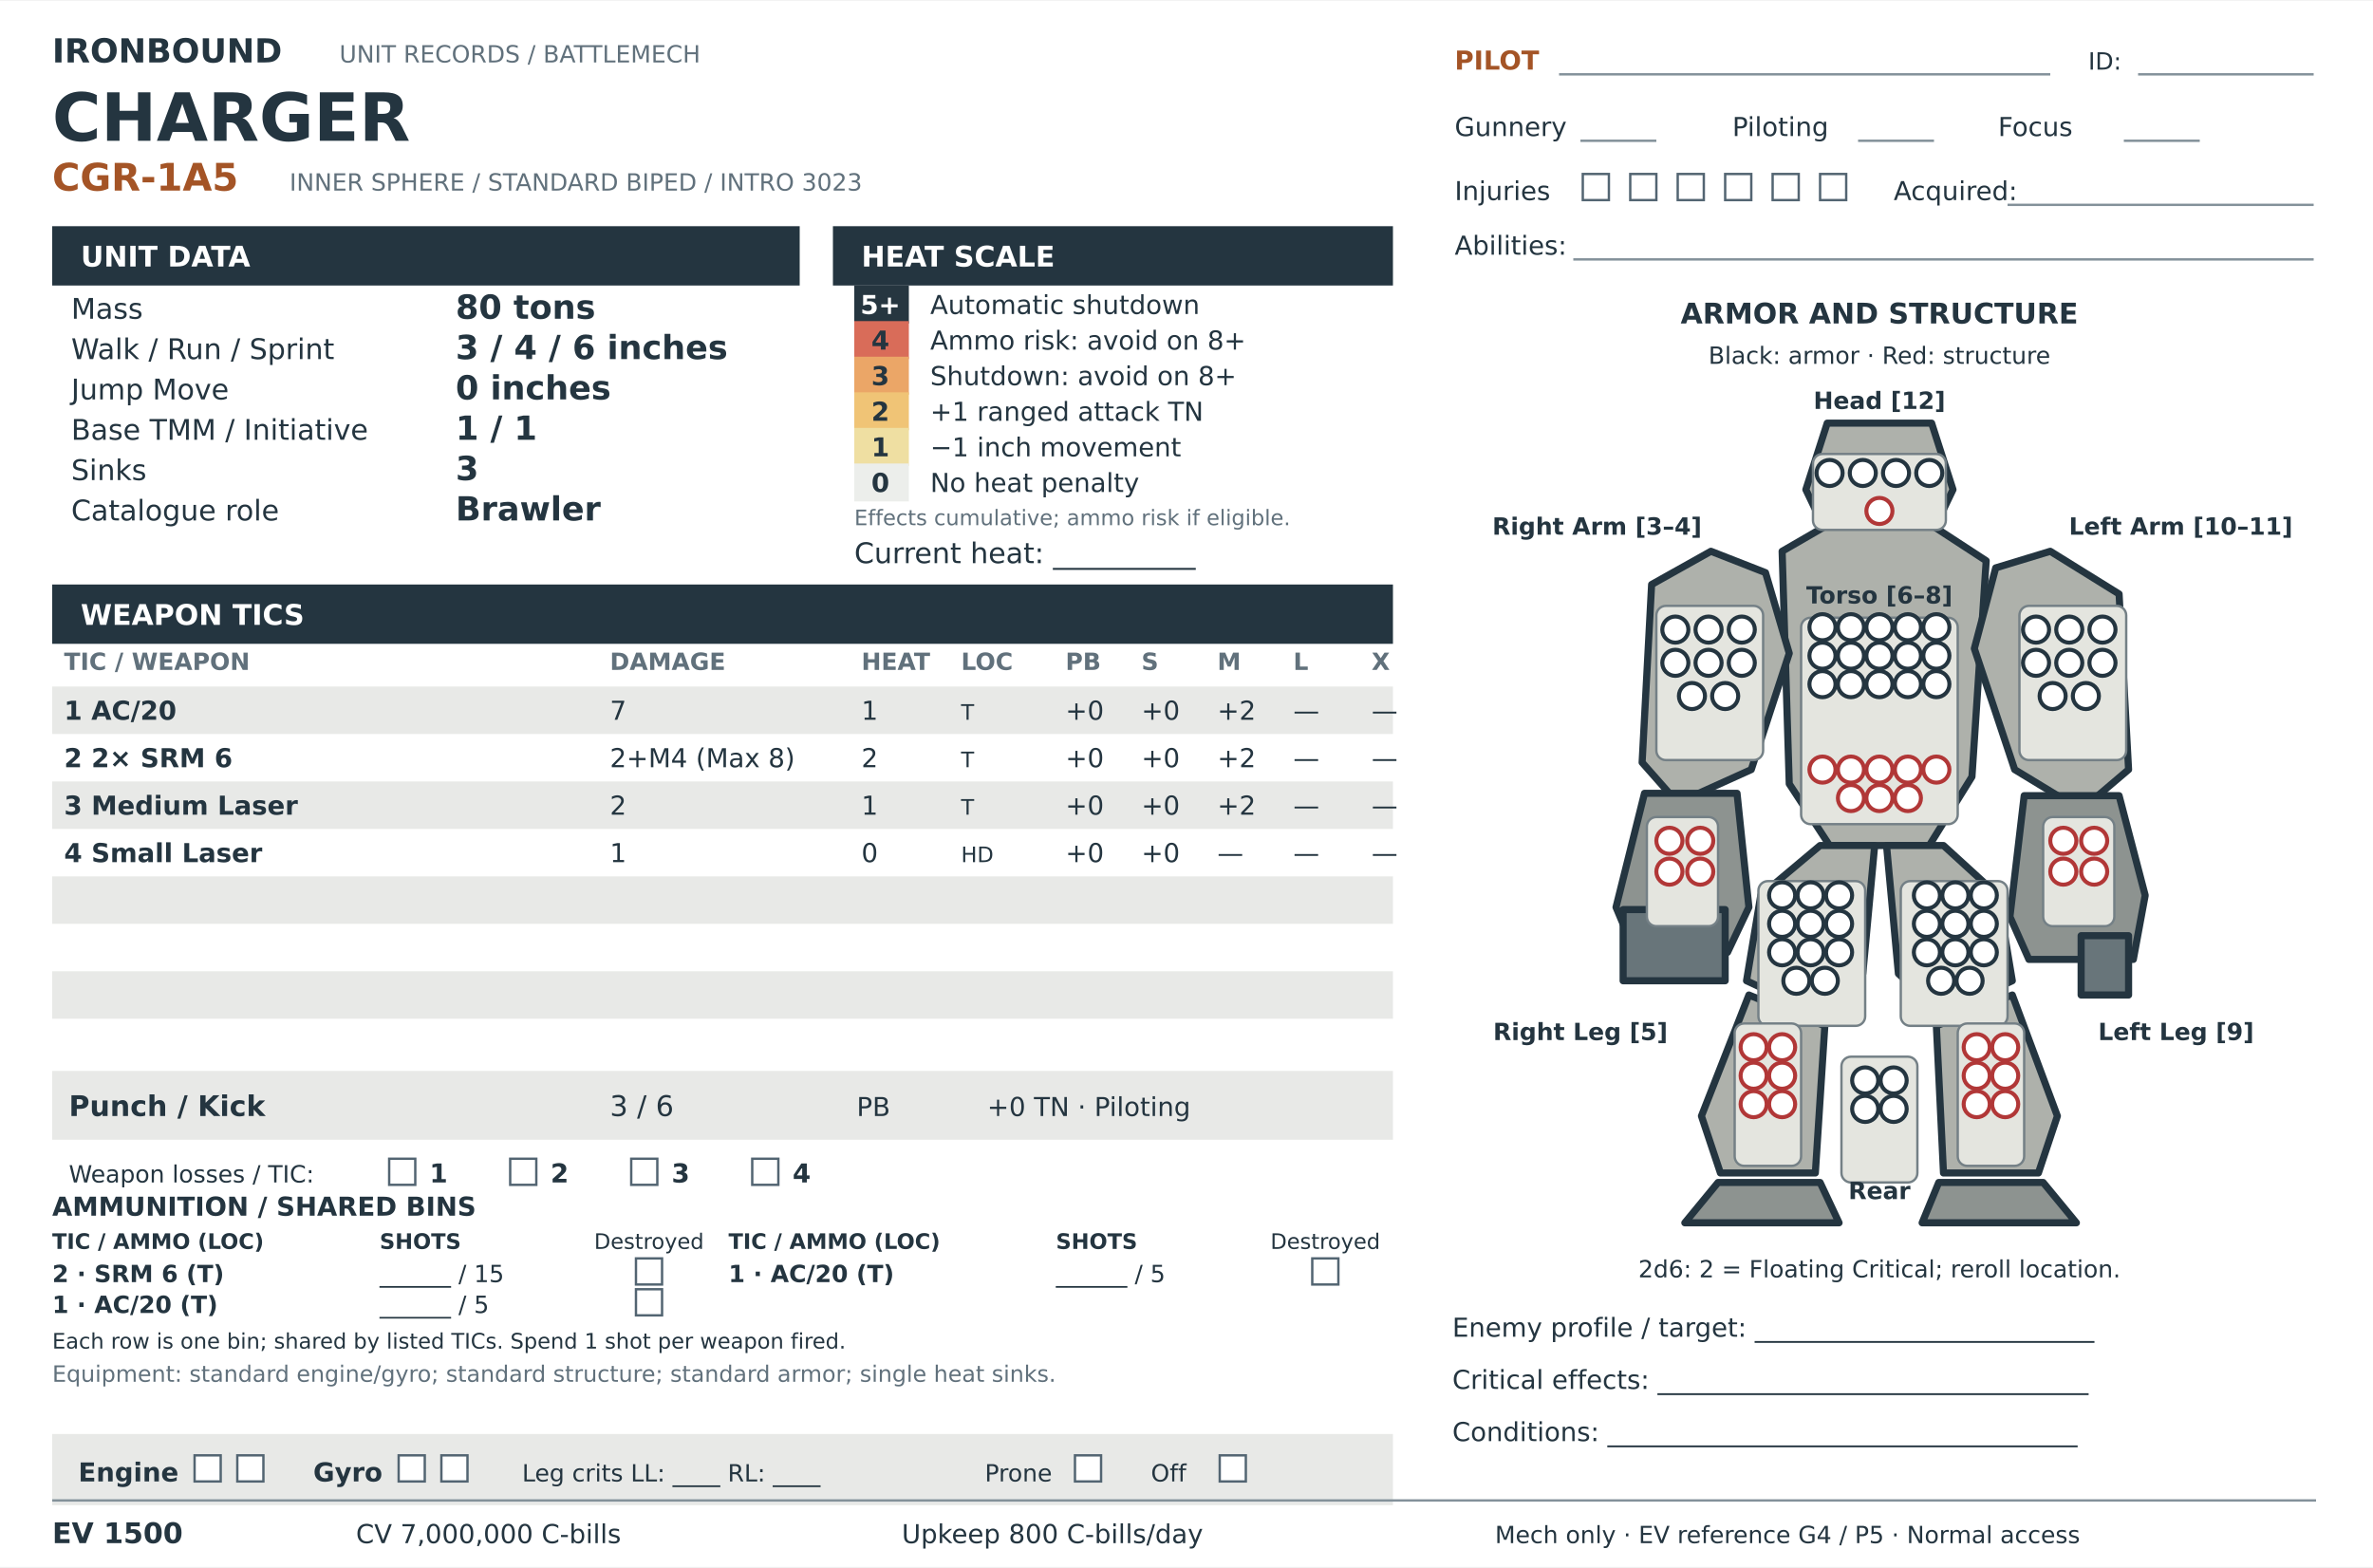
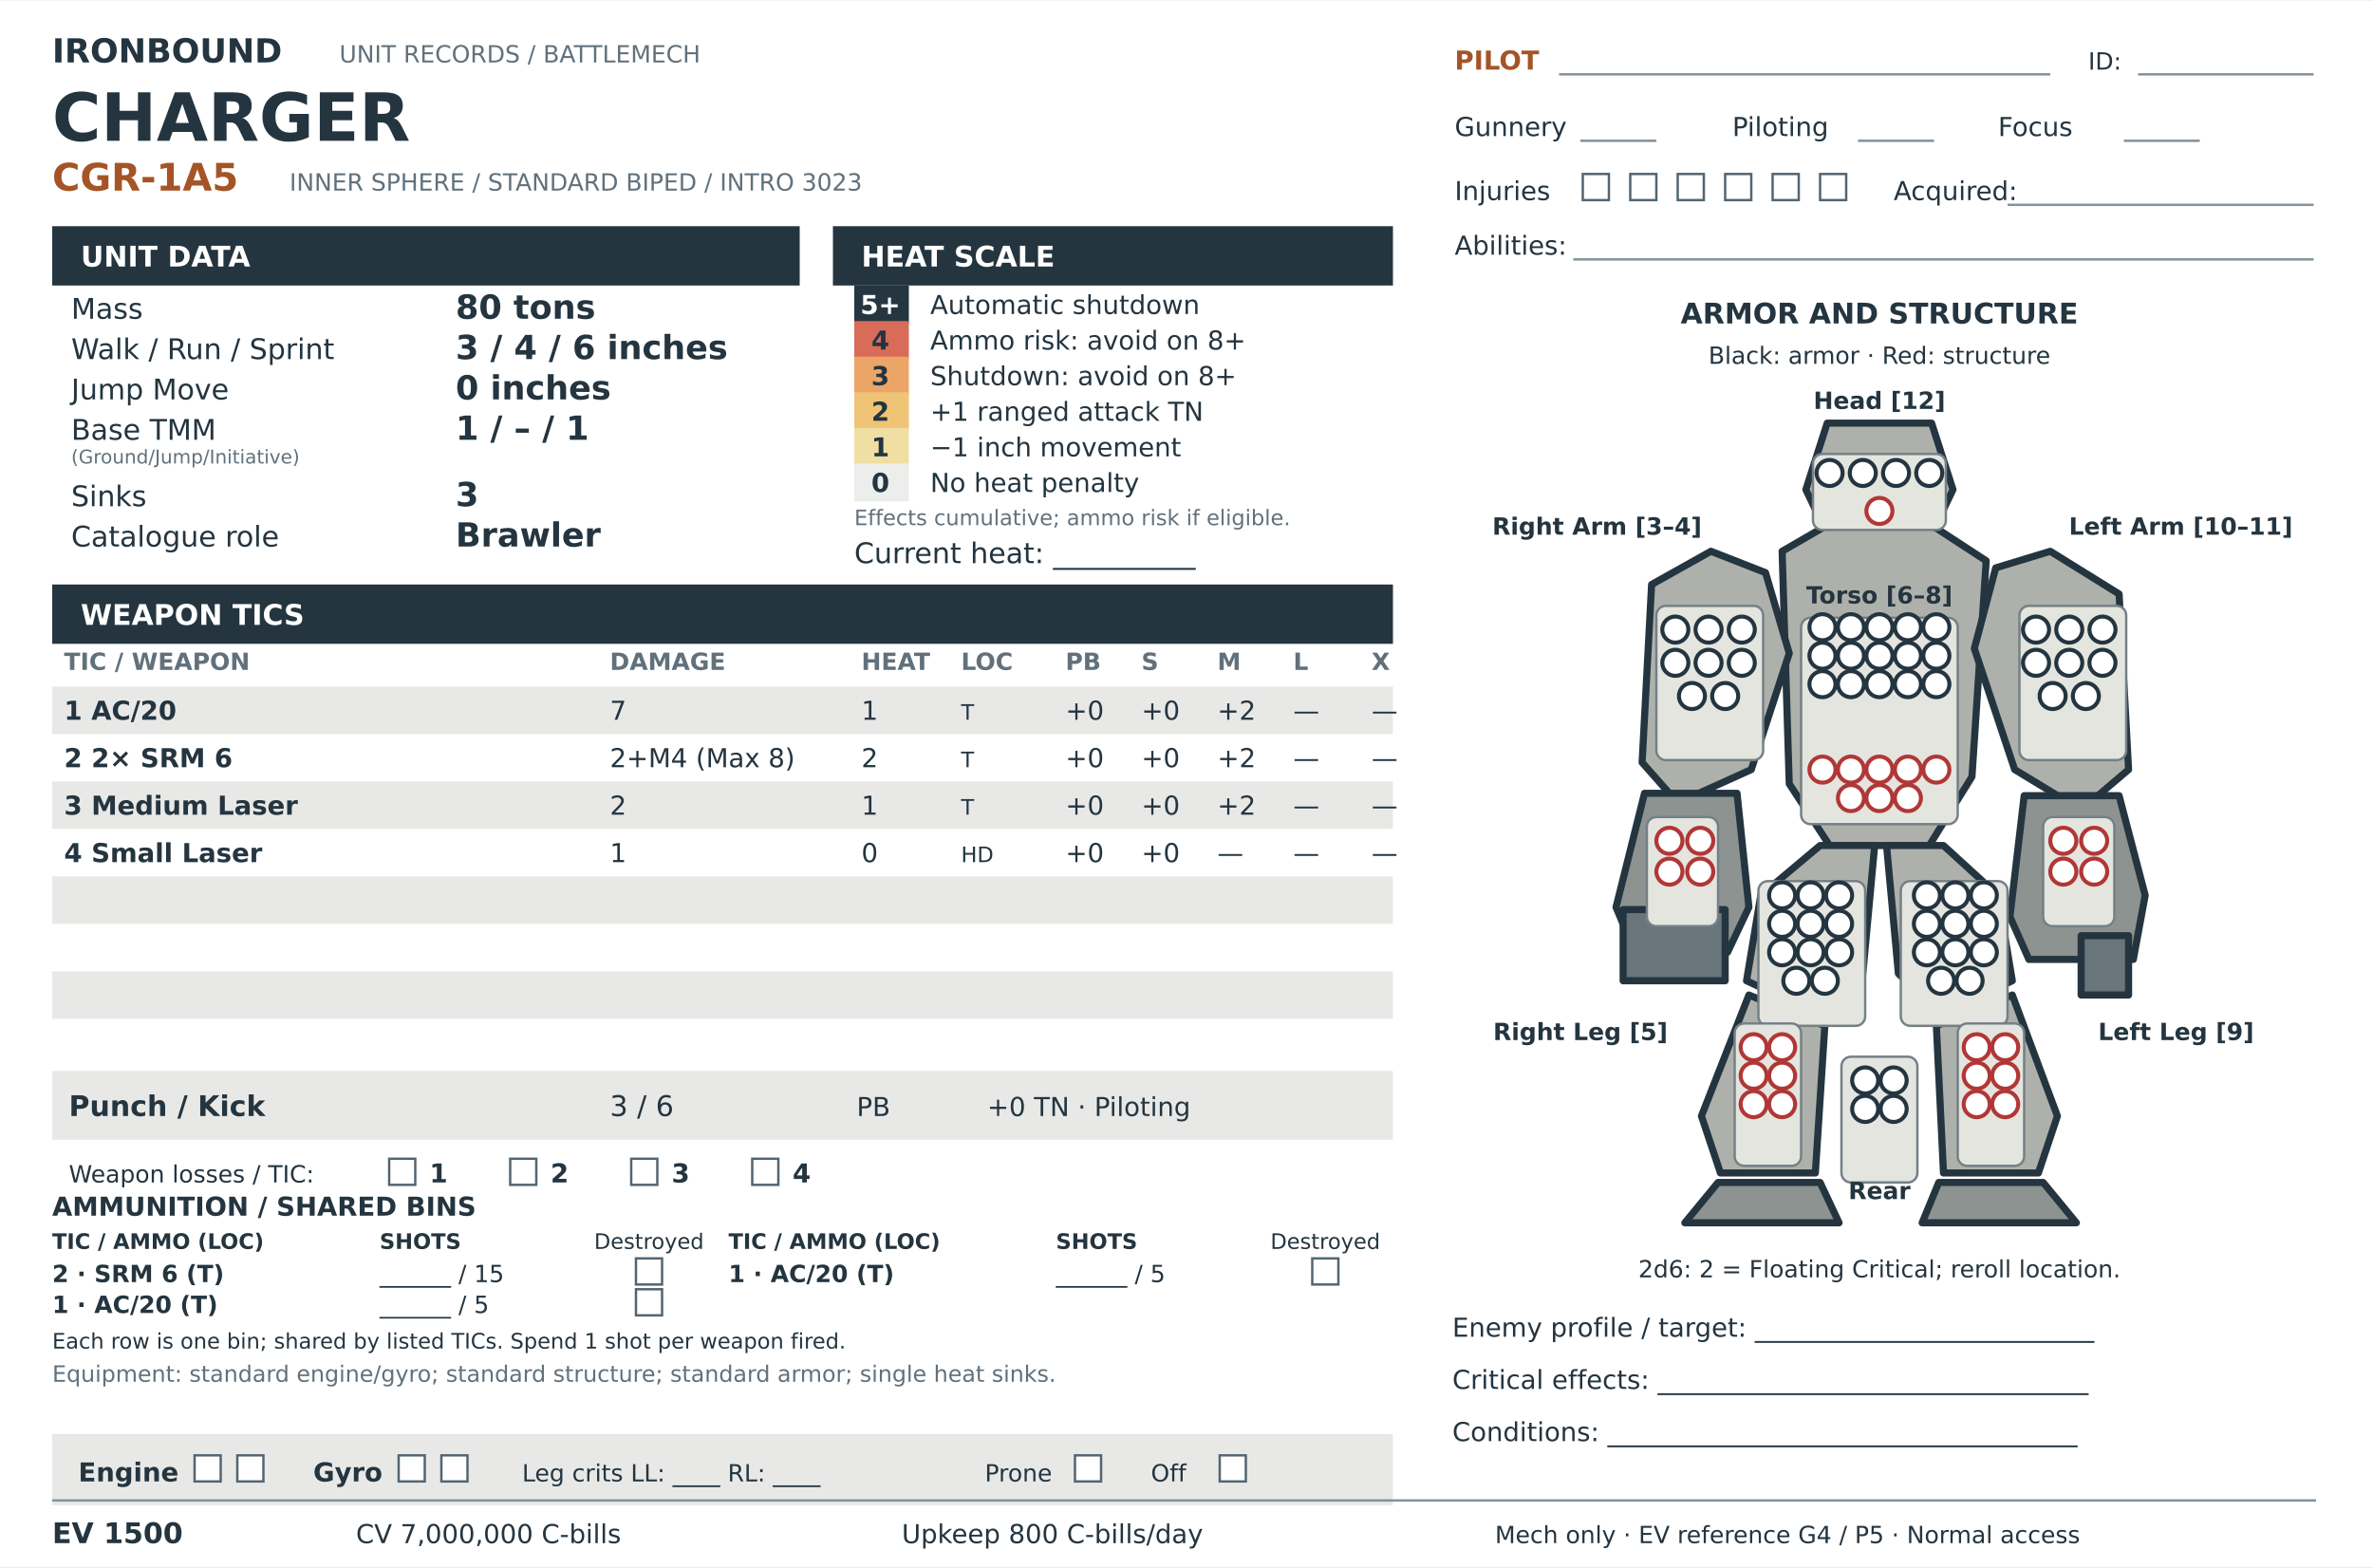
<svg xmlns="http://www.w3.org/2000/svg" width="277mm" height="183mm" viewBox="0 0 1000 660" role="img" aria-labelledby="title desc">
  <g font-family="Arial, Helvetica, sans-serif">
    <rect x="0" y="0" width="1000" height="660" rx="0" fill="#fff" stroke="none" />
    <text x="22" y="26" font-family="DejaVu Sans, Arial, sans-serif" font-size="14" font-weight="bold" fill="#243540" text-anchor="start">IRONBOUND</text>
    <text x="143" y="26" font-family="DejaVu Sans, Arial, sans-serif" font-size="10" fill="#61717c" text-anchor="start">UNIT RECORDS / BATTLEMECH</text>
    <text x="22" y="59" font-family="DejaVu Sans, Arial, sans-serif" font-size="28" font-weight="bold" fill="#243540" text-anchor="start">CHARGER</text>
    <text x="22" y="80" font-family="DejaVu Sans, Arial, sans-serif" font-size="16" font-weight="bold" fill="#a45426" text-anchor="start">CGR-1A5</text>
    <text x="122" y="80" font-family="DejaVu Sans, Arial, sans-serif" font-size="10" fill="#61717c" text-anchor="start">INNER SPHERE / STANDARD BIPED / INTRO 3023</text>
    <text x="613" y="29" font-family="DejaVu Sans, Arial, sans-serif" font-size="11" font-weight="bold" fill="#a45426" text-anchor="start">PILOT</text>
    <path d="M657 31H864" fill="none" stroke="#83919a" />
    <text x="880" y="29" font-family="DejaVu Sans, Arial, sans-serif" font-size="10" fill="#243540" text-anchor="start">ID:</text>
    <path d="M901 31H975" fill="none" stroke="#83919a" />
    <text x="613" y="57" font-family="DejaVu Sans, Arial, sans-serif" font-size="11" fill="#243540" text-anchor="start">Gunnery</text>
    <path d="M666 59H698" fill="none" stroke="#83919a" />
    <text x="730" y="57" font-family="DejaVu Sans, Arial, sans-serif" font-size="11" fill="#243540" text-anchor="start">Piloting</text>
    <path d="M783 59H815" fill="none" stroke="#83919a" />
    <text x="842" y="57" font-family="DejaVu Sans, Arial, sans-serif" font-size="11" fill="#243540" text-anchor="start">Focus</text>
    <path d="M895 59H927" fill="none" stroke="#83919a" />
    <text x="613" y="84" font-family="DejaVu Sans, Arial, sans-serif" font-size="11" fill="#243540" text-anchor="start">Injuries</text>
    <rect x="667" y="73" width="11" height="11" rx="0" fill="#fff" stroke="#536572" />
    <rect x="687" y="73" width="11" height="11" rx="0" fill="#fff" stroke="#536572" />
    <rect x="707" y="73" width="11" height="11" rx="0" fill="#fff" stroke="#536572" />
    <rect x="727" y="73" width="11" height="11" rx="0" fill="#fff" stroke="#536572" />
    <rect x="747" y="73" width="11" height="11" rx="0" fill="#fff" stroke="#536572" />
    <rect x="767" y="73" width="11" height="11" rx="0" fill="#fff" stroke="#536572" />
    <text x="798" y="84" font-family="DejaVu Sans, Arial, sans-serif" font-size="11" fill="#243540" text-anchor="start">Acquired:</text>
    <path d="M846 86H975" fill="none" stroke="#83919a" />
    <text x="613" y="107" font-family="DejaVu Sans, Arial, sans-serif" font-size="11" fill="#243540" text-anchor="start">Abilities:</text>
    <path d="M663 109H975" fill="none" stroke="#83919a" />
    <rect x="22" y="95" width="315" height="25" rx="0" fill="#243540" stroke="none" />
    <text x="34" y="112" font-family="DejaVu Sans, Arial, sans-serif" font-size="12" font-weight="bold" fill="#fff" text-anchor="start">UNIT DATA</text>
    <rect x="351" y="95" width="236" height="25" rx="0" fill="#243540" stroke="none" />
    <text x="363" y="112" font-family="DejaVu Sans, Arial, sans-serif" font-size="12" font-weight="bold" fill="#fff" text-anchor="start">HEAT SCALE</text>
    <text x="30" y="134" font-family="DejaVu Sans, Arial, sans-serif" font-size="12" fill="#243540" text-anchor="start">Mass</text>
    <text x="192" y="134" font-family="DejaVu Sans, Arial, sans-serif" font-size="14" font-weight="bold" fill="#243540" text-anchor="start">80 tons</text>
    <text x="30" y="151" font-family="DejaVu Sans, Arial, sans-serif" font-size="12" fill="#243540" text-anchor="start">Walk / Run / Sprint</text>
    <text x="192" y="151" font-family="DejaVu Sans, Arial, sans-serif" font-size="14" font-weight="bold" fill="#243540" text-anchor="start">3 / 4 / 6 inches</text>
    <text x="30" y="168" font-family="DejaVu Sans, Arial, sans-serif" font-size="12" fill="#243540" text-anchor="start">Jump Move</text>
    <text x="192" y="168" font-family="DejaVu Sans, Arial, sans-serif" font-size="14" font-weight="bold" fill="#243540" text-anchor="start">0 inches</text>
-     <text x="30" y="185" font-family="DejaVu Sans, Arial, sans-serif" font-size="12" fill="#243540" text-anchor="start">Base TMM / Initiative</text>
-     <text x="192" y="185" font-family="DejaVu Sans, Arial, sans-serif" font-size="14" font-weight="bold" fill="#243540" text-anchor="start">1 / 1</text>
-     <text x="30" y="202" font-family="DejaVu Sans, Arial, sans-serif" font-size="12" fill="#243540" text-anchor="start">Sinks</text>
-     <text x="192" y="202" font-family="DejaVu Sans, Arial, sans-serif" font-size="14" font-weight="bold" fill="#243540" text-anchor="start">3</text>
-     <text x="30" y="219" font-family="DejaVu Sans, Arial, sans-serif" font-size="12" fill="#243540" text-anchor="start">Catalogue role</text>
-     <text x="192" y="219" font-family="DejaVu Sans, Arial, sans-serif" font-size="14" font-weight="bold" fill="#243540" text-anchor="start">Brawler</text>
+     <text x="30" y="185" font-family="DejaVu Sans, Arial, sans-serif" font-size="12" fill="#243540" text-anchor="start">Base TMM</text>
+     <text x="30" y="195" font-family="DejaVu Sans, Arial, sans-serif" font-size="8" fill="#61717c" text-anchor="start">(Ground/Jump/Initiative)</text>
+     <text x="192" y="185" font-family="DejaVu Sans, Arial, sans-serif" font-size="14" font-weight="bold" fill="#243540" text-anchor="start">1 / – / 1</text>
+     <text x="30" y="213" font-family="DejaVu Sans, Arial, sans-serif" font-size="12" fill="#243540" text-anchor="start">Sinks</text>
+     <text x="192" y="213" font-family="DejaVu Sans, Arial, sans-serif" font-size="14" font-weight="bold" fill="#243540" text-anchor="start">3</text>
+     <text x="30" y="230" font-family="DejaVu Sans, Arial, sans-serif" font-size="12" fill="#243540" text-anchor="start">Catalogue role</text>
+     <text x="192" y="230" font-family="DejaVu Sans, Arial, sans-serif" font-size="14" font-weight="bold" fill="#243540" text-anchor="start">Brawler</text>
    <rect x="360" y="120" width="23" height="16" rx="0" fill="#263640" stroke="none" />
    <text x="371" y="132" font-family="DejaVu Sans, Arial, sans-serif" font-size="11" font-weight="bold" fill="#fff" text-anchor="middle">5+</text>
    <text x="392" y="132" font-family="DejaVu Sans, Arial, sans-serif" font-size="11" fill="#243540" text-anchor="start">Automatic shutdown</text>
    <rect x="360" y="135" width="23" height="16" rx="0" fill="#d96c59" stroke="none" />
    <text x="371" y="147" font-family="DejaVu Sans, Arial, sans-serif" font-size="11" font-weight="bold" fill="#243540" text-anchor="middle">4</text>
    <text x="392" y="147" font-family="DejaVu Sans, Arial, sans-serif" font-size="11" fill="#243540" text-anchor="start">Ammo risk: avoid on 8+</text>
    <rect x="360" y="150" width="23" height="16" rx="0" fill="#eba667" stroke="none" />
    <text x="371" y="162" font-family="DejaVu Sans, Arial, sans-serif" font-size="11" font-weight="bold" fill="#243540" text-anchor="middle">3</text>
    <text x="392" y="162" font-family="DejaVu Sans, Arial, sans-serif" font-size="11" fill="#243540" text-anchor="start">Shutdown: avoid on 8+</text>
    <rect x="360" y="165" width="23" height="16" rx="0" fill="#f0c476" stroke="none" />
    <text x="371" y="177" font-family="DejaVu Sans, Arial, sans-serif" font-size="11" font-weight="bold" fill="#243540" text-anchor="middle">2</text>
    <text x="392" y="177" font-family="DejaVu Sans, Arial, sans-serif" font-size="11" fill="#243540" text-anchor="start">+1 ranged attack TN</text>
    <rect x="360" y="180" width="23" height="16" rx="0" fill="#efdfa2" stroke="none" />
    <text x="371" y="192" font-family="DejaVu Sans, Arial, sans-serif" font-size="11" font-weight="bold" fill="#243540" text-anchor="middle">1</text>
    <text x="392" y="192" font-family="DejaVu Sans, Arial, sans-serif" font-size="11" fill="#243540" text-anchor="start">−1 inch movement</text>
    <rect x="360" y="195" width="23" height="16" rx="0" fill="#eceeeb" stroke="none" />
    <text x="371" y="207" font-family="DejaVu Sans, Arial, sans-serif" font-size="11" font-weight="bold" fill="#243540" text-anchor="middle">0</text>
    <text x="392" y="207" font-family="DejaVu Sans, Arial, sans-serif" font-size="11" fill="#243540" text-anchor="start">No heat penalty</text>
    <text x="360" y="221" font-family="DejaVu Sans, Arial, sans-serif" font-size="9" fill="#61717c" text-anchor="start">Effects cumulative; ammo risk if eligible.</text>
    <text x="360" y="237" font-family="DejaVu Sans, Arial, sans-serif" font-size="12" fill="#243540" text-anchor="start">Current heat: __________</text>
    <rect x="22" y="246" width="565" height="25" rx="0" fill="#243540" stroke="none" />
    <text x="34" y="263" font-family="DejaVu Sans, Arial, sans-serif" font-size="12" font-weight="bold" fill="#fff" text-anchor="start">WEAPON TICS</text>
    <text x="27" y="282" font-family="DejaVu Sans, Arial, sans-serif" font-size="10" font-weight="bold" fill="#61717c" text-anchor="start">TIC / WEAPON</text>
    <text x="257" y="282" font-family="DejaVu Sans, Arial, sans-serif" font-size="10" font-weight="bold" fill="#61717c" text-anchor="start">DAMAGE</text>
    <text x="363" y="282" font-family="DejaVu Sans, Arial, sans-serif" font-size="10" font-weight="bold" fill="#61717c" text-anchor="start">HEAT</text>
    <text x="405" y="282" font-family="DejaVu Sans, Arial, sans-serif" font-size="10" font-weight="bold" fill="#61717c" text-anchor="start">LOC</text>
    <text x="449" y="282" font-family="DejaVu Sans, Arial, sans-serif" font-size="10" font-weight="bold" fill="#61717c" text-anchor="start">PB</text>
    <text x="481" y="282" font-family="DejaVu Sans, Arial, sans-serif" font-size="10" font-weight="bold" fill="#61717c" text-anchor="start">S</text>
    <text x="513" y="282" font-family="DejaVu Sans, Arial, sans-serif" font-size="10" font-weight="bold" fill="#61717c" text-anchor="start">M</text>
    <text x="545" y="282" font-family="DejaVu Sans, Arial, sans-serif" font-size="10" font-weight="bold" fill="#61717c" text-anchor="start">L</text>
    <text x="578" y="282" font-family="DejaVu Sans, Arial, sans-serif" font-size="10" font-weight="bold" fill="#61717c" text-anchor="start">X</text>
    <rect x="22" y="289" width="565" height="20" rx="0" fill="#e8e9e7" stroke="none" />
    <text x="27" y="303" font-family="DejaVu Sans, Arial, sans-serif" font-size="11" fill="#243540" text-anchor="start" font-weight="bold">1  AC/20</text>
    <text x="257" y="303" font-family="DejaVu Sans, Arial, sans-serif" font-size="11" fill="#243540" text-anchor="start">7</text>
    <text x="363" y="303" font-family="DejaVu Sans, Arial, sans-serif" font-size="11" fill="#243540" text-anchor="start">1</text>
    <text x="405" y="303" font-family="DejaVu Sans, Arial, sans-serif" font-size="9" fill="#243540" text-anchor="start">T</text>
    <text x="449" y="303" font-family="DejaVu Sans, Arial, sans-serif" font-size="11" fill="#243540" text-anchor="start">+0</text>
    <text x="481" y="303" font-family="DejaVu Sans, Arial, sans-serif" font-size="11" fill="#243540" text-anchor="start">+0</text>
    <text x="513" y="303" font-family="DejaVu Sans, Arial, sans-serif" font-size="11" fill="#243540" text-anchor="start">+2</text>
    <text x="545" y="303" font-family="DejaVu Sans, Arial, sans-serif" font-size="11" fill="#243540" text-anchor="start">—</text>
    <text x="578" y="303" font-family="DejaVu Sans, Arial, sans-serif" font-size="11" fill="#243540" text-anchor="start">—</text>
    <text x="27" y="323" font-family="DejaVu Sans, Arial, sans-serif" font-size="11" fill="#243540" text-anchor="start" font-weight="bold">2  2× SRM 6</text>
    <text x="257" y="323" font-family="DejaVu Sans, Arial, sans-serif" font-size="11" fill="#243540" text-anchor="start">2+M4 (Max 8)</text>
    <text x="363" y="323" font-family="DejaVu Sans, Arial, sans-serif" font-size="11" fill="#243540" text-anchor="start">2</text>
    <text x="405" y="323" font-family="DejaVu Sans, Arial, sans-serif" font-size="9" fill="#243540" text-anchor="start">T</text>
    <text x="449" y="323" font-family="DejaVu Sans, Arial, sans-serif" font-size="11" fill="#243540" text-anchor="start">+0</text>
    <text x="481" y="323" font-family="DejaVu Sans, Arial, sans-serif" font-size="11" fill="#243540" text-anchor="start">+0</text>
    <text x="513" y="323" font-family="DejaVu Sans, Arial, sans-serif" font-size="11" fill="#243540" text-anchor="start">+2</text>
    <text x="545" y="323" font-family="DejaVu Sans, Arial, sans-serif" font-size="11" fill="#243540" text-anchor="start">—</text>
    <text x="578" y="323" font-family="DejaVu Sans, Arial, sans-serif" font-size="11" fill="#243540" text-anchor="start">—</text>
    <rect x="22" y="329" width="565" height="20" rx="0" fill="#e8e9e7" stroke="none" />
    <text x="27" y="343" font-family="DejaVu Sans, Arial, sans-serif" font-size="11" fill="#243540" text-anchor="start" font-weight="bold">3  Medium Laser</text>
    <text x="257" y="343" font-family="DejaVu Sans, Arial, sans-serif" font-size="11" fill="#243540" text-anchor="start">2</text>
    <text x="363" y="343" font-family="DejaVu Sans, Arial, sans-serif" font-size="11" fill="#243540" text-anchor="start">1</text>
    <text x="405" y="343" font-family="DejaVu Sans, Arial, sans-serif" font-size="9" fill="#243540" text-anchor="start">T</text>
    <text x="449" y="343" font-family="DejaVu Sans, Arial, sans-serif" font-size="11" fill="#243540" text-anchor="start">+0</text>
    <text x="481" y="343" font-family="DejaVu Sans, Arial, sans-serif" font-size="11" fill="#243540" text-anchor="start">+0</text>
    <text x="513" y="343" font-family="DejaVu Sans, Arial, sans-serif" font-size="11" fill="#243540" text-anchor="start">+2</text>
    <text x="545" y="343" font-family="DejaVu Sans, Arial, sans-serif" font-size="11" fill="#243540" text-anchor="start">—</text>
    <text x="578" y="343" font-family="DejaVu Sans, Arial, sans-serif" font-size="11" fill="#243540" text-anchor="start">—</text>
    <text x="27" y="363" font-family="DejaVu Sans, Arial, sans-serif" font-size="11" fill="#243540" text-anchor="start" font-weight="bold">4  Small Laser</text>
    <text x="257" y="363" font-family="DejaVu Sans, Arial, sans-serif" font-size="11" fill="#243540" text-anchor="start">1</text>
    <text x="363" y="363" font-family="DejaVu Sans, Arial, sans-serif" font-size="11" fill="#243540" text-anchor="start">0</text>
    <text x="405" y="363" font-family="DejaVu Sans, Arial, sans-serif" font-size="9" fill="#243540" text-anchor="start">HD</text>
    <text x="449" y="363" font-family="DejaVu Sans, Arial, sans-serif" font-size="11" fill="#243540" text-anchor="start">+0</text>
    <text x="481" y="363" font-family="DejaVu Sans, Arial, sans-serif" font-size="11" fill="#243540" text-anchor="start">+0</text>
    <text x="513" y="363" font-family="DejaVu Sans, Arial, sans-serif" font-size="11" fill="#243540" text-anchor="start">—</text>
    <text x="545" y="363" font-family="DejaVu Sans, Arial, sans-serif" font-size="11" fill="#243540" text-anchor="start">—</text>
    <text x="578" y="363" font-family="DejaVu Sans, Arial, sans-serif" font-size="11" fill="#243540" text-anchor="start">—</text>
    <rect x="22" y="369" width="565" height="20" rx="0" fill="#e8e9e7" stroke="none" />
    <text x="27" y="383" font-family="DejaVu Sans, Arial, sans-serif" font-size="11" fill="#243540" text-anchor="start" font-weight="bold" />
    <text x="257" y="383" font-family="DejaVu Sans, Arial, sans-serif" font-size="11" fill="#243540" text-anchor="start" />
    <text x="363" y="383" font-family="DejaVu Sans, Arial, sans-serif" font-size="11" fill="#243540" text-anchor="start" />
    <text x="405" y="383" font-family="DejaVu Sans, Arial, sans-serif" font-size="9" fill="#243540" text-anchor="start" />
    <text x="449" y="383" font-family="DejaVu Sans, Arial, sans-serif" font-size="11" fill="#243540" text-anchor="start" />
    <text x="481" y="383" font-family="DejaVu Sans, Arial, sans-serif" font-size="11" fill="#243540" text-anchor="start" />
    <text x="513" y="383" font-family="DejaVu Sans, Arial, sans-serif" font-size="11" fill="#243540" text-anchor="start" />
    <text x="545" y="383" font-family="DejaVu Sans, Arial, sans-serif" font-size="11" fill="#243540" text-anchor="start" />
    <text x="578" y="383" font-family="DejaVu Sans, Arial, sans-serif" font-size="11" fill="#243540" text-anchor="start" />
    <text x="27" y="403" font-family="DejaVu Sans, Arial, sans-serif" font-size="11" fill="#243540" text-anchor="start" font-weight="bold" />
    <text x="257" y="403" font-family="DejaVu Sans, Arial, sans-serif" font-size="11" fill="#243540" text-anchor="start" />
    <text x="363" y="403" font-family="DejaVu Sans, Arial, sans-serif" font-size="11" fill="#243540" text-anchor="start" />
    <text x="405" y="403" font-family="DejaVu Sans, Arial, sans-serif" font-size="9" fill="#243540" text-anchor="start" />
    <text x="449" y="403" font-family="DejaVu Sans, Arial, sans-serif" font-size="11" fill="#243540" text-anchor="start" />
    <text x="481" y="403" font-family="DejaVu Sans, Arial, sans-serif" font-size="11" fill="#243540" text-anchor="start" />
    <text x="513" y="403" font-family="DejaVu Sans, Arial, sans-serif" font-size="11" fill="#243540" text-anchor="start" />
    <text x="545" y="403" font-family="DejaVu Sans, Arial, sans-serif" font-size="11" fill="#243540" text-anchor="start" />
    <text x="578" y="403" font-family="DejaVu Sans, Arial, sans-serif" font-size="11" fill="#243540" text-anchor="start" />
    <rect x="22" y="409" width="565" height="20" rx="0" fill="#e8e9e7" stroke="none" />
    <text x="27" y="423" font-family="DejaVu Sans, Arial, sans-serif" font-size="11" fill="#243540" text-anchor="start" font-weight="bold" />
    <text x="257" y="423" font-family="DejaVu Sans, Arial, sans-serif" font-size="11" fill="#243540" text-anchor="start" />
    <text x="363" y="423" font-family="DejaVu Sans, Arial, sans-serif" font-size="11" fill="#243540" text-anchor="start" />
    <text x="405" y="423" font-family="DejaVu Sans, Arial, sans-serif" font-size="9" fill="#243540" text-anchor="start" />
    <text x="449" y="423" font-family="DejaVu Sans, Arial, sans-serif" font-size="11" fill="#243540" text-anchor="start" />
    <text x="481" y="423" font-family="DejaVu Sans, Arial, sans-serif" font-size="11" fill="#243540" text-anchor="start" />
    <text x="513" y="423" font-family="DejaVu Sans, Arial, sans-serif" font-size="11" fill="#243540" text-anchor="start" />
    <text x="545" y="423" font-family="DejaVu Sans, Arial, sans-serif" font-size="11" fill="#243540" text-anchor="start" />
    <text x="578" y="423" font-family="DejaVu Sans, Arial, sans-serif" font-size="11" fill="#243540" text-anchor="start" />
    <text x="27" y="443" font-family="DejaVu Sans, Arial, sans-serif" font-size="11" fill="#243540" text-anchor="start" font-weight="bold" />
    <text x="257" y="443" font-family="DejaVu Sans, Arial, sans-serif" font-size="11" fill="#243540" text-anchor="start" />
    <text x="363" y="443" font-family="DejaVu Sans, Arial, sans-serif" font-size="11" fill="#243540" text-anchor="start" />
    <text x="405" y="443" font-family="DejaVu Sans, Arial, sans-serif" font-size="9" fill="#243540" text-anchor="start" />
    <text x="449" y="443" font-family="DejaVu Sans, Arial, sans-serif" font-size="11" fill="#243540" text-anchor="start" />
    <text x="481" y="443" font-family="DejaVu Sans, Arial, sans-serif" font-size="11" fill="#243540" text-anchor="start" />
    <text x="513" y="443" font-family="DejaVu Sans, Arial, sans-serif" font-size="11" fill="#243540" text-anchor="start" />
    <text x="545" y="443" font-family="DejaVu Sans, Arial, sans-serif" font-size="11" fill="#243540" text-anchor="start" />
    <text x="578" y="443" font-family="DejaVu Sans, Arial, sans-serif" font-size="11" fill="#243540" text-anchor="start" />
    <rect x="22" y="451" width="565" height="29" rx="0" fill="#e8e9e7" stroke="none" />
    <text x="29" y="470" font-family="DejaVu Sans, Arial, sans-serif" font-size="12" font-weight="bold" fill="#243540" text-anchor="start">Punch / Kick</text>
    <text x="257" y="470" font-family="DejaVu Sans, Arial, sans-serif" font-size="12" fill="#243540" text-anchor="start">3 / 6</text>
    <text x="361" y="470" font-family="DejaVu Sans, Arial, sans-serif" font-size="11" fill="#243540" text-anchor="start">PB</text>
    <text x="416" y="470" font-family="DejaVu Sans, Arial, sans-serif" font-size="11" fill="#243540" text-anchor="start">+0 TN · Piloting</text>
    <rect x="22" y="604" width="565" height="30" rx="0" fill="#e8e9e7" stroke="none" />
    <text x="33" y="624" font-family="DejaVu Sans, Arial, sans-serif" font-size="11" font-weight="bold" fill="#243540" text-anchor="start">Engine</text>
    <rect x="82" y="613" width="11" height="11" rx="0" fill="#fff" stroke="#536572" />
    <rect x="100" y="613" width="11" height="11" rx="0" fill="#fff" stroke="#536572" />
    <text x="132" y="624" font-family="DejaVu Sans, Arial, sans-serif" font-size="11" font-weight="bold" fill="#243540" text-anchor="start">Gyro</text>
    <rect x="168" y="613" width="11" height="11" rx="0" fill="#fff" stroke="#536572" />
    <rect x="186" y="613" width="11" height="11" rx="0" fill="#fff" stroke="#536572" />
    <text x="220" y="624" font-family="DejaVu Sans, Arial, sans-serif" font-size="10" fill="#243540" text-anchor="start">Leg crits  LL: ____  RL: ____</text>
    <text x="415" y="624" font-family="DejaVu Sans, Arial, sans-serif" font-size="10" fill="#243540" text-anchor="start">Prone</text>
    <rect x="453" y="613" width="11" height="11" rx="0" fill="#fff" stroke="#536572" />
    <text x="485" y="624" font-family="DejaVu Sans, Arial, sans-serif" font-size="10" fill="#243540" text-anchor="start">Off</text>
    <rect x="514" y="613" width="11" height="11" rx="0" fill="#fff" stroke="#536572" />
    <g transform="translate(612 120)">
      <text x="180" y="16" font-family="DejaVu Sans, Arial, sans-serif" font-size="12" font-weight="bold" fill="#243540" text-anchor="middle">ARMOR AND STRUCTURE</text>
      <text x="180" y="33" font-family="DejaVu Sans, Arial, sans-serif" font-size="10" fill="#243540" text-anchor="middle">Black: armor · Red: structure</text>
      <path d="M158 58H202L211 86L200 109H160L149 86Z" fill="#aeb1ab" stroke="#243540" stroke-width="3" stroke-linejoin="round" />
      <path d="M139 112L158 101H202L225 116L219 207L201 236H159L142 210Z" fill="#aeb1ab" stroke="#243540" stroke-width="3" stroke-linejoin="round" />
      <path d="M132 121L109 112L84 126L80 201L95 218L126 204L142 155Z" fill="#aeb1ab" stroke="#243540" stroke-width="3" stroke-linejoin="round" />
      <path d="M229 119L252 112L281 130L285 204L265 221L237 204L220 153Z" fill="#aeb1ab" stroke="#243540" stroke-width="3" stroke-linejoin="round" />
      <path d="M81 214H120L125 262L116 281H77L69 262Z" fill="#8d9390" stroke="#243540" stroke-width="3" stroke-linejoin="round" />
      <path d="M241 215H281L292 257L287 284H243L235 266Z" fill="#8d9390" stroke="#243540" stroke-width="3" stroke-linejoin="round" />
      <path d="M72 263H115V293H72Z" fill="#68757a" stroke="#243540" stroke-width="3" stroke-linejoin="round" />
      <path d="M265 274H285V299H265Z" fill="#68757a" stroke="#243540" stroke-width="3" stroke-linejoin="round" />
      <path d="M155 236H178L173 290L154 307L124 293L130 257Z" fill="#aeb1ab" stroke="#243540" stroke-width="3" stroke-linejoin="round" />
      <path d="M183 236H207L230 257L236 293L206 307L188 290Z" fill="#aeb1ab" stroke="#243540" stroke-width="3" stroke-linejoin="round" />
      <path d="M125 299L157 312L153 374H113L105 350Z" fill="#aeb1ab" stroke="#243540" stroke-width="3" stroke-linejoin="round" />
      <path d="M204 312L236 299L255 350L247 374H207Z" fill="#aeb1ab" stroke="#243540" stroke-width="3" stroke-linejoin="round" />
      <path d="M112 378H155L163 395H98Z" fill="#8d9390" stroke="#243540" stroke-width="3" stroke-linejoin="round" />
      <path d="M205 378H249L263 395H198Z" fill="#8d9390" stroke="#243540" stroke-width="3" stroke-linejoin="round" />
      <rect x="152" y="71" width="56" height="32" rx="4" fill="#e4e5df" stroke="#748086" />
      <rect x="147" y="140" width="66" height="87" rx="4" fill="#e4e5df" stroke="#748086" />
      <rect x="86" y="135" width="45" height="65" rx="4" fill="#e4e5df" stroke="#748086" />
      <rect x="239" y="135" width="45" height="65" rx="4" fill="#e4e5df" stroke="#748086" />
      <rect x="82" y="224" width="30" height="46" rx="4" fill="#e4e5df" stroke="#748086" />
      <rect x="249" y="224" width="30" height="46" rx="4" fill="#e4e5df" stroke="#748086" />
      <rect x="129" y="251" width="45" height="61" rx="4" fill="#e4e5df" stroke="#748086" />
      <rect x="189" y="251" width="45" height="61" rx="4" fill="#e4e5df" stroke="#748086" />
      <rect x="119" y="311" width="28" height="60" rx="4" fill="#e4e5df" stroke="#748086" />
      <rect x="213" y="311" width="28" height="60" rx="4" fill="#e4e5df" stroke="#748086" />
      <rect x="164" y="325" width="32" height="53" rx="4" fill="#e4e5df" stroke="#748086" />
      <text x="180" y="52" font-family="DejaVu Sans, Arial, sans-serif" font-size="10" font-weight="bold" fill="#243540" text-anchor="middle">Head [12]</text>
      <text x="180" y="134" font-family="DejaVu Sans, Arial, sans-serif" font-size="10" font-weight="bold" fill="#243540" text-anchor="middle">Torso [6–8]</text>
      <text x="61" y="105" font-family="DejaVu Sans, Arial, sans-serif" font-size="10" font-weight="bold" fill="#243540" text-anchor="middle">Right Arm [3–4]</text>
      <text x="307" y="105" font-family="DejaVu Sans, Arial, sans-serif" font-size="10" font-weight="bold" fill="#243540" text-anchor="middle">Left Arm [10–11]</text>
      <text x="54" y="318" font-family="DejaVu Sans, Arial, sans-serif" font-size="10" font-weight="bold" fill="#243540" text-anchor="middle">Right Leg [5]</text>
      <text x="305" y="318" font-family="DejaVu Sans, Arial, sans-serif" font-size="10" font-weight="bold" fill="#243540" text-anchor="middle">Left Leg [9]</text>
      <text x="180" y="385" font-family="DejaVu Sans, Arial, sans-serif" font-size="10" font-weight="bold" fill="#243540" text-anchor="middle">Rear</text>
      <text x="180" y="418" font-family="DejaVu Sans, Arial, sans-serif" font-size="10" fill="#243540" text-anchor="middle">2d6: 2 = Floating Critical; reroll location.</text>
      <text x="0" y="443" font-family="DejaVu Sans, Arial, sans-serif" font-size="11" fill="#243540" text-anchor="start">Enemy profile / target: __________________________</text>
      <text x="0" y="465" font-family="DejaVu Sans, Arial, sans-serif" font-size="11" fill="#243540" text-anchor="start">Critical effects: _________________________________</text>
      <text x="0" y="487" font-family="DejaVu Sans, Arial, sans-serif" font-size="11" fill="#243540" text-anchor="start">Conditions: ____________________________________</text>
      <circle cx="159.0" cy="79" r="5.5" fill="#fff" stroke="#243540" stroke-width="1.7" />
      <circle cx="173.0" cy="79" r="5.5" fill="#fff" stroke="#243540" stroke-width="1.7" />
      <circle cx="187.0" cy="79" r="5.5" fill="#fff" stroke="#243540" stroke-width="1.7" />
      <circle cx="201.0" cy="79" r="5.5" fill="#fff" stroke="#243540" stroke-width="1.7" />
      <circle cx="180.0" cy="95" r="5.5" fill="#fff" stroke="#b13737" stroke-width="1.7" />
      <circle cx="156.0" cy="144" r="5.5" fill="#fff" stroke="#243540" stroke-width="1.7" />
      <circle cx="168.0" cy="144" r="5.5" fill="#fff" stroke="#243540" stroke-width="1.7" />
      <circle cx="180.0" cy="144" r="5.5" fill="#fff" stroke="#243540" stroke-width="1.7" />
      <circle cx="192.0" cy="144" r="5.5" fill="#fff" stroke="#243540" stroke-width="1.7" />
      <circle cx="204.0" cy="144" r="5.5" fill="#fff" stroke="#243540" stroke-width="1.7" />
      <circle cx="156.0" cy="156" r="5.5" fill="#fff" stroke="#243540" stroke-width="1.7" />
      <circle cx="168.0" cy="156" r="5.5" fill="#fff" stroke="#243540" stroke-width="1.7" />
      <circle cx="180.0" cy="156" r="5.5" fill="#fff" stroke="#243540" stroke-width="1.7" />
      <circle cx="192.0" cy="156" r="5.5" fill="#fff" stroke="#243540" stroke-width="1.7" />
      <circle cx="204.0" cy="156" r="5.5" fill="#fff" stroke="#243540" stroke-width="1.7" />
      <circle cx="156.0" cy="168" r="5.5" fill="#fff" stroke="#243540" stroke-width="1.7" />
      <circle cx="168.0" cy="168" r="5.5" fill="#fff" stroke="#243540" stroke-width="1.7" />
      <circle cx="180.0" cy="168" r="5.5" fill="#fff" stroke="#243540" stroke-width="1.7" />
      <circle cx="192.0" cy="168" r="5.5" fill="#fff" stroke="#243540" stroke-width="1.7" />
      <circle cx="204.0" cy="168" r="5.5" fill="#fff" stroke="#243540" stroke-width="1.7" />
      <circle cx="156.0" cy="204" r="5.5" fill="#fff" stroke="#b13737" stroke-width="1.7" />
      <circle cx="168.0" cy="204" r="5.5" fill="#fff" stroke="#b13737" stroke-width="1.7" />
      <circle cx="180.0" cy="204" r="5.5" fill="#fff" stroke="#b13737" stroke-width="1.7" />
      <circle cx="192.0" cy="204" r="5.5" fill="#fff" stroke="#b13737" stroke-width="1.7" />
      <circle cx="204.0" cy="204" r="5.5" fill="#fff" stroke="#b13737" stroke-width="1.7" />
      <circle cx="168.0" cy="216" r="5.5" fill="#fff" stroke="#b13737" stroke-width="1.7" />
      <circle cx="180.0" cy="216" r="5.5" fill="#fff" stroke="#b13737" stroke-width="1.7" />
      <circle cx="192.0" cy="216" r="5.5" fill="#fff" stroke="#b13737" stroke-width="1.7" />
      <circle cx="94.0" cy="145" r="5.5" fill="#fff" stroke="#243540" stroke-width="1.7" />
      <circle cx="108.0" cy="145" r="5.5" fill="#fff" stroke="#243540" stroke-width="1.7" />
      <circle cx="122.0" cy="145" r="5.5" fill="#fff" stroke="#243540" stroke-width="1.7" />
      <circle cx="94.0" cy="159" r="5.5" fill="#fff" stroke="#243540" stroke-width="1.7" />
      <circle cx="108.0" cy="159" r="5.5" fill="#fff" stroke="#243540" stroke-width="1.7" />
      <circle cx="122.0" cy="159" r="5.5" fill="#fff" stroke="#243540" stroke-width="1.7" />
      <circle cx="101.0" cy="173" r="5.5" fill="#fff" stroke="#243540" stroke-width="1.7" />
      <circle cx="115.0" cy="173" r="5.5" fill="#fff" stroke="#243540" stroke-width="1.7" />
      <circle cx="91.5" cy="234" r="5.5" fill="#fff" stroke="#b13737" stroke-width="1.7" />
      <circle cx="104.5" cy="234" r="5.5" fill="#fff" stroke="#b13737" stroke-width="1.7" />
      <circle cx="91.5" cy="247" r="5.5" fill="#fff" stroke="#b13737" stroke-width="1.7" />
      <circle cx="104.5" cy="247" r="5.5" fill="#fff" stroke="#b13737" stroke-width="1.7" />
      <circle cx="246.0" cy="145" r="5.5" fill="#fff" stroke="#243540" stroke-width="1.7" />
      <circle cx="260.0" cy="145" r="5.5" fill="#fff" stroke="#243540" stroke-width="1.7" />
      <circle cx="274.0" cy="145" r="5.5" fill="#fff" stroke="#243540" stroke-width="1.7" />
      <circle cx="246.0" cy="159" r="5.5" fill="#fff" stroke="#243540" stroke-width="1.7" />
      <circle cx="260.0" cy="159" r="5.5" fill="#fff" stroke="#243540" stroke-width="1.7" />
      <circle cx="274.0" cy="159" r="5.5" fill="#fff" stroke="#243540" stroke-width="1.7" />
      <circle cx="253.0" cy="173" r="5.5" fill="#fff" stroke="#243540" stroke-width="1.7" />
      <circle cx="267.0" cy="173" r="5.5" fill="#fff" stroke="#243540" stroke-width="1.7" />
      <circle cx="257.5" cy="234" r="5.5" fill="#fff" stroke="#b13737" stroke-width="1.7" />
      <circle cx="270.5" cy="234" r="5.5" fill="#fff" stroke="#b13737" stroke-width="1.7" />
      <circle cx="257.5" cy="247" r="5.5" fill="#fff" stroke="#b13737" stroke-width="1.7" />
      <circle cx="270.5" cy="247" r="5.5" fill="#fff" stroke="#b13737" stroke-width="1.7" />
      <circle cx="139.0" cy="257" r="5.5" fill="#fff" stroke="#243540" stroke-width="1.7" />
      <circle cx="151.0" cy="257" r="5.5" fill="#fff" stroke="#243540" stroke-width="1.7" />
      <circle cx="163.0" cy="257" r="5.5" fill="#fff" stroke="#243540" stroke-width="1.7" />
      <circle cx="139.0" cy="269" r="5.5" fill="#fff" stroke="#243540" stroke-width="1.7" />
      <circle cx="151.0" cy="269" r="5.5" fill="#fff" stroke="#243540" stroke-width="1.7" />
      <circle cx="163.0" cy="269" r="5.5" fill="#fff" stroke="#243540" stroke-width="1.7" />
      <circle cx="139.0" cy="281" r="5.5" fill="#fff" stroke="#243540" stroke-width="1.7" />
      <circle cx="151.0" cy="281" r="5.5" fill="#fff" stroke="#243540" stroke-width="1.7" />
      <circle cx="163.0" cy="281" r="5.5" fill="#fff" stroke="#243540" stroke-width="1.7" />
      <circle cx="145.0" cy="293" r="5.5" fill="#fff" stroke="#243540" stroke-width="1.7" />
      <circle cx="157.0" cy="293" r="5.5" fill="#fff" stroke="#243540" stroke-width="1.7" />
      <circle cx="127.0" cy="321" r="5.5" fill="#fff" stroke="#b13737" stroke-width="1.7" />
      <circle cx="139.0" cy="321" r="5.5" fill="#fff" stroke="#b13737" stroke-width="1.7" />
      <circle cx="127.0" cy="333" r="5.5" fill="#fff" stroke="#b13737" stroke-width="1.7" />
      <circle cx="139.0" cy="333" r="5.5" fill="#fff" stroke="#b13737" stroke-width="1.7" />
      <circle cx="127.0" cy="345" r="5.5" fill="#fff" stroke="#b13737" stroke-width="1.7" />
      <circle cx="139.0" cy="345" r="5.5" fill="#fff" stroke="#b13737" stroke-width="1.7" />
      <circle cx="200.0" cy="257" r="5.5" fill="#fff" stroke="#243540" stroke-width="1.7" />
      <circle cx="212.0" cy="257" r="5.5" fill="#fff" stroke="#243540" stroke-width="1.7" />
      <circle cx="224.0" cy="257" r="5.5" fill="#fff" stroke="#243540" stroke-width="1.7" />
      <circle cx="200.0" cy="269" r="5.5" fill="#fff" stroke="#243540" stroke-width="1.7" />
      <circle cx="212.0" cy="269" r="5.5" fill="#fff" stroke="#243540" stroke-width="1.7" />
      <circle cx="224.0" cy="269" r="5.5" fill="#fff" stroke="#243540" stroke-width="1.7" />
      <circle cx="200.0" cy="281" r="5.5" fill="#fff" stroke="#243540" stroke-width="1.7" />
      <circle cx="212.0" cy="281" r="5.5" fill="#fff" stroke="#243540" stroke-width="1.7" />
      <circle cx="224.0" cy="281" r="5.5" fill="#fff" stroke="#243540" stroke-width="1.7" />
      <circle cx="206.0" cy="293" r="5.5" fill="#fff" stroke="#243540" stroke-width="1.7" />
      <circle cx="218.0" cy="293" r="5.5" fill="#fff" stroke="#243540" stroke-width="1.7" />
      <circle cx="221.0" cy="321" r="5.5" fill="#fff" stroke="#b13737" stroke-width="1.7" />
      <circle cx="233.0" cy="321" r="5.5" fill="#fff" stroke="#b13737" stroke-width="1.7" />
      <circle cx="221.0" cy="333" r="5.5" fill="#fff" stroke="#b13737" stroke-width="1.7" />
      <circle cx="233.0" cy="333" r="5.5" fill="#fff" stroke="#b13737" stroke-width="1.7" />
      <circle cx="221.0" cy="345" r="5.5" fill="#fff" stroke="#b13737" stroke-width="1.7" />
      <circle cx="233.0" cy="345" r="5.5" fill="#fff" stroke="#b13737" stroke-width="1.7" />
      <circle cx="174.0" cy="335" r="5.5" fill="#fff" stroke="#243540" stroke-width="1.7" />
      <circle cx="186.0" cy="335" r="5.5" fill="#fff" stroke="#243540" stroke-width="1.7" />
      <circle cx="174.0" cy="347" r="5.5" fill="#fff" stroke="#243540" stroke-width="1.7" />
      <circle cx="186.0" cy="347" r="5.5" fill="#fff" stroke="#243540" stroke-width="1.7" />
    </g>
    <path d="M22 632H976" fill="none" stroke="#83919a" />
    <text x="22" y="650" font-family="DejaVu Sans, Arial, sans-serif" font-size="12" font-weight="bold" fill="#243540" text-anchor="start">EV 1500</text>
    <text x="150" y="650" font-family="DejaVu Sans, Arial, sans-serif" font-size="11" fill="#243540" text-anchor="start">CV 7,000,000 C-bills</text>
    <text x="380" y="650" font-family="DejaVu Sans, Arial, sans-serif" font-size="11" fill="#243540" text-anchor="start">Upkeep 800 C-bills/day</text>
    <text x="630" y="650" font-family="DejaVu Sans, Arial, sans-serif" font-size="10" fill="#243540" text-anchor="start">Mech only · EV reference G4 / P5 · Normal access</text>
    <text x="29" y="498" font-family="DejaVu Sans, Arial, sans-serif" font-size="10" fill="#243540" text-anchor="start">Weapon losses / TIC:</text>
    <rect x="164" y="488" width="11" height="11" fill="#fff" stroke="#536572" />
    <text x="181" y="498" font-family="DejaVu Sans, Arial, sans-serif" font-size="11" fill="#243540" text-anchor="start" font-weight="bold">1</text>
    <rect x="215" y="488" width="11" height="11" fill="#fff" stroke="#536572" />
    <text x="232" y="498" font-family="DejaVu Sans, Arial, sans-serif" font-size="11" fill="#243540" text-anchor="start" font-weight="bold">2</text>
    <rect x="266" y="488" width="11" height="11" fill="#fff" stroke="#536572" />
    <text x="283" y="498" font-family="DejaVu Sans, Arial, sans-serif" font-size="11" fill="#243540" text-anchor="start" font-weight="bold">3</text>
    <rect x="317" y="488" width="11" height="11" fill="#fff" stroke="#536572" />
    <text x="334" y="498" font-family="DejaVu Sans, Arial, sans-serif" font-size="11" fill="#243540" text-anchor="start" font-weight="bold">4</text>
    <text x="22" y="512" font-family="DejaVu Sans, Arial, sans-serif" font-size="11" fill="#243540" text-anchor="start" font-weight="bold">AMMUNITION / SHARED BINS</text>
    <text x="22" y="526" font-family="DejaVu Sans, Arial, sans-serif" font-size="9" fill="#243540" text-anchor="start" font-weight="bold">TIC / AMMO (LOC)</text>
    <text x="160" y="526" font-family="DejaVu Sans, Arial, sans-serif" font-size="9" fill="#243540" text-anchor="start" font-weight="bold">SHOTS</text>
    <text x="273.5" y="526" font-family="DejaVu Sans, Arial, sans-serif" font-size="9" fill="#243540" text-anchor="middle">Destroyed</text>
    <text x="307" y="526" font-family="DejaVu Sans, Arial, sans-serif" font-size="9" fill="#243540" text-anchor="start" font-weight="bold">TIC / AMMO (LOC)</text>
    <text x="445" y="526" font-family="DejaVu Sans, Arial, sans-serif" font-size="9" fill="#243540" text-anchor="start" font-weight="bold">SHOTS</text>
    <text x="558.5" y="526" font-family="DejaVu Sans, Arial, sans-serif" font-size="9" fill="#243540" text-anchor="middle">Destroyed</text>
    <text x="22" y="540" font-family="DejaVu Sans, Arial, sans-serif" font-size="10" fill="#243540" text-anchor="start" font-weight="bold">2 · SRM 6 (T)</text>
    <text x="160" y="540" font-family="DejaVu Sans, Arial, sans-serif" font-size="10" fill="#243540" text-anchor="start">______ / 15</text>
    <rect x="268" y="530" width="11" height="11" fill="#fff" stroke="#536572" />
    <text x="22" y="553" font-family="DejaVu Sans, Arial, sans-serif" font-size="10" fill="#243540" text-anchor="start" font-weight="bold">1 · AC/20 (T)</text>
    <text x="160" y="553" font-family="DejaVu Sans, Arial, sans-serif" font-size="10" fill="#243540" text-anchor="start">______ / 5</text>
    <rect x="268" y="543" width="11" height="11" fill="#fff" stroke="#536572" />
    <text x="307" y="540" font-family="DejaVu Sans, Arial, sans-serif" font-size="10" fill="#243540" text-anchor="start" font-weight="bold">1 · AC/20 (T)</text>
    <text x="445" y="540" font-family="DejaVu Sans, Arial, sans-serif" font-size="10" fill="#243540" text-anchor="start">______ / 5</text>
    <rect x="553" y="530" width="11" height="11" fill="#fff" stroke="#536572" />
    <text x="22" y="568" font-family="DejaVu Sans, Arial, sans-serif" font-size="9" fill="#243540" text-anchor="start">Each row is one bin; shared by listed TICs. Spend 1 shot per weapon fired.</text>
    <text x="22" y="582" font-family="DejaVu Sans, Arial, sans-serif" font-size="9.5" fill="#61717c" text-anchor="start">Equipment: standard engine/gyro; standard structure; standard armor; single heat sinks.</text>
  </g>
</svg>
